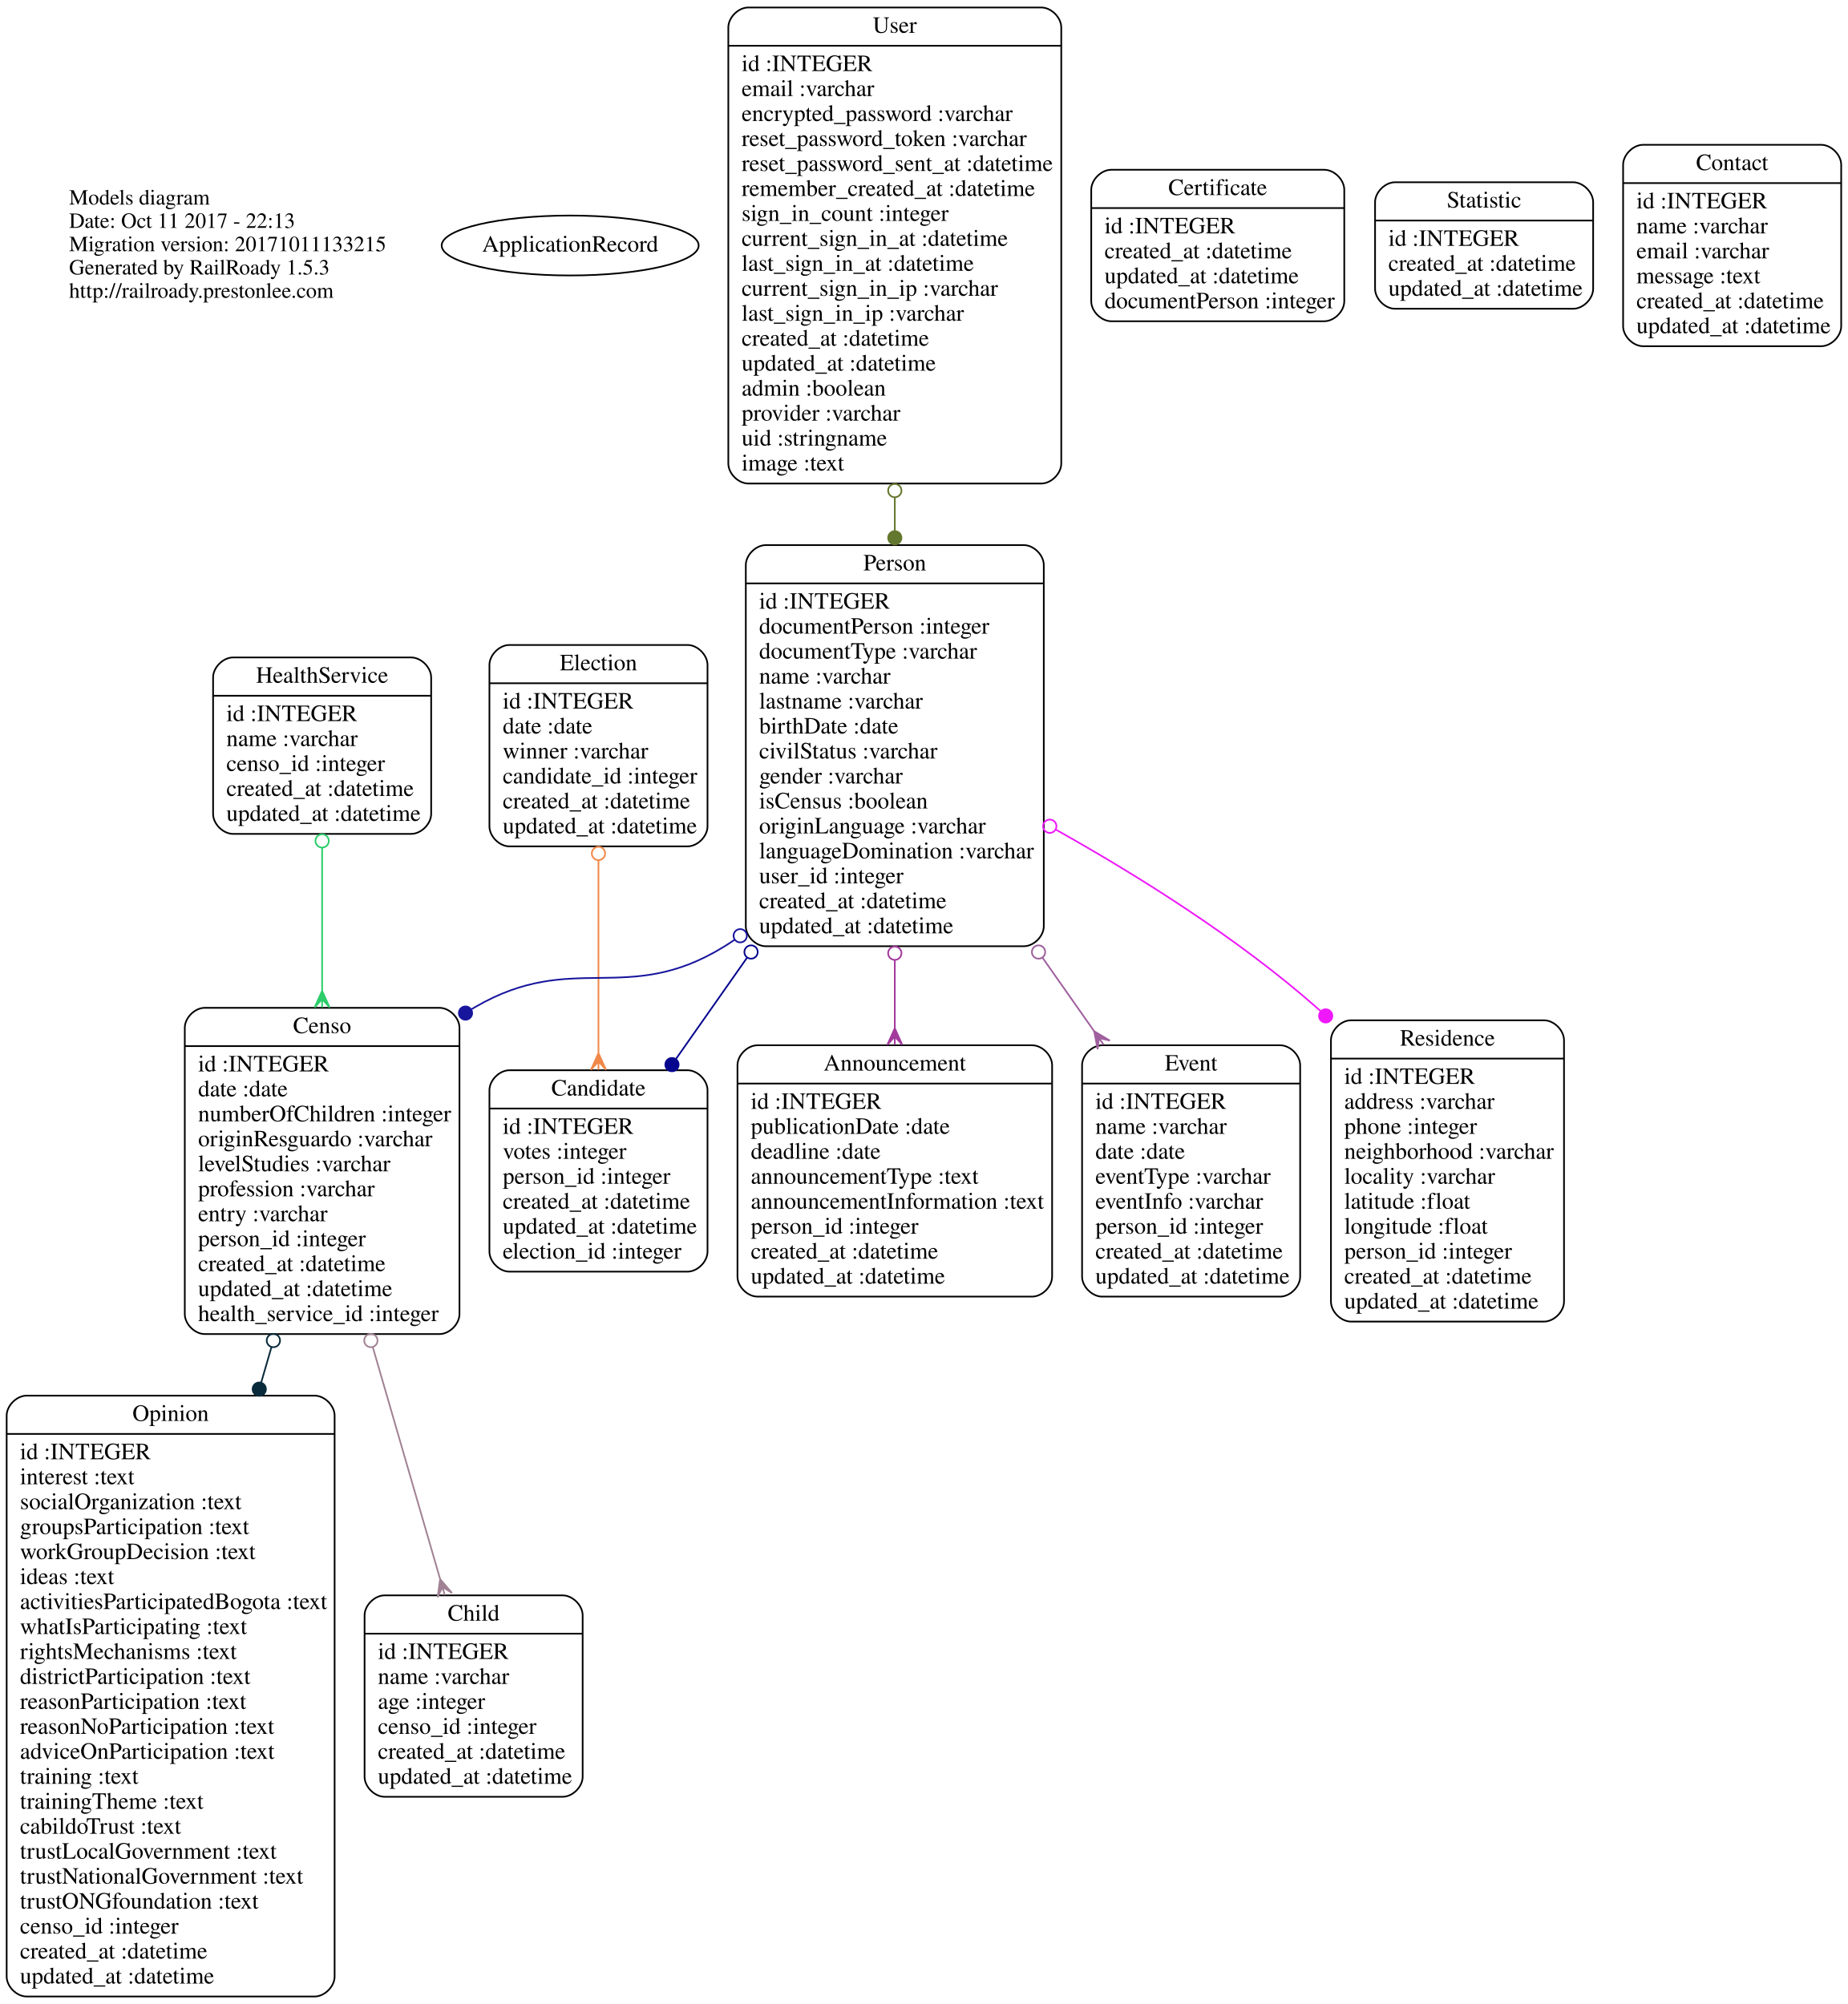
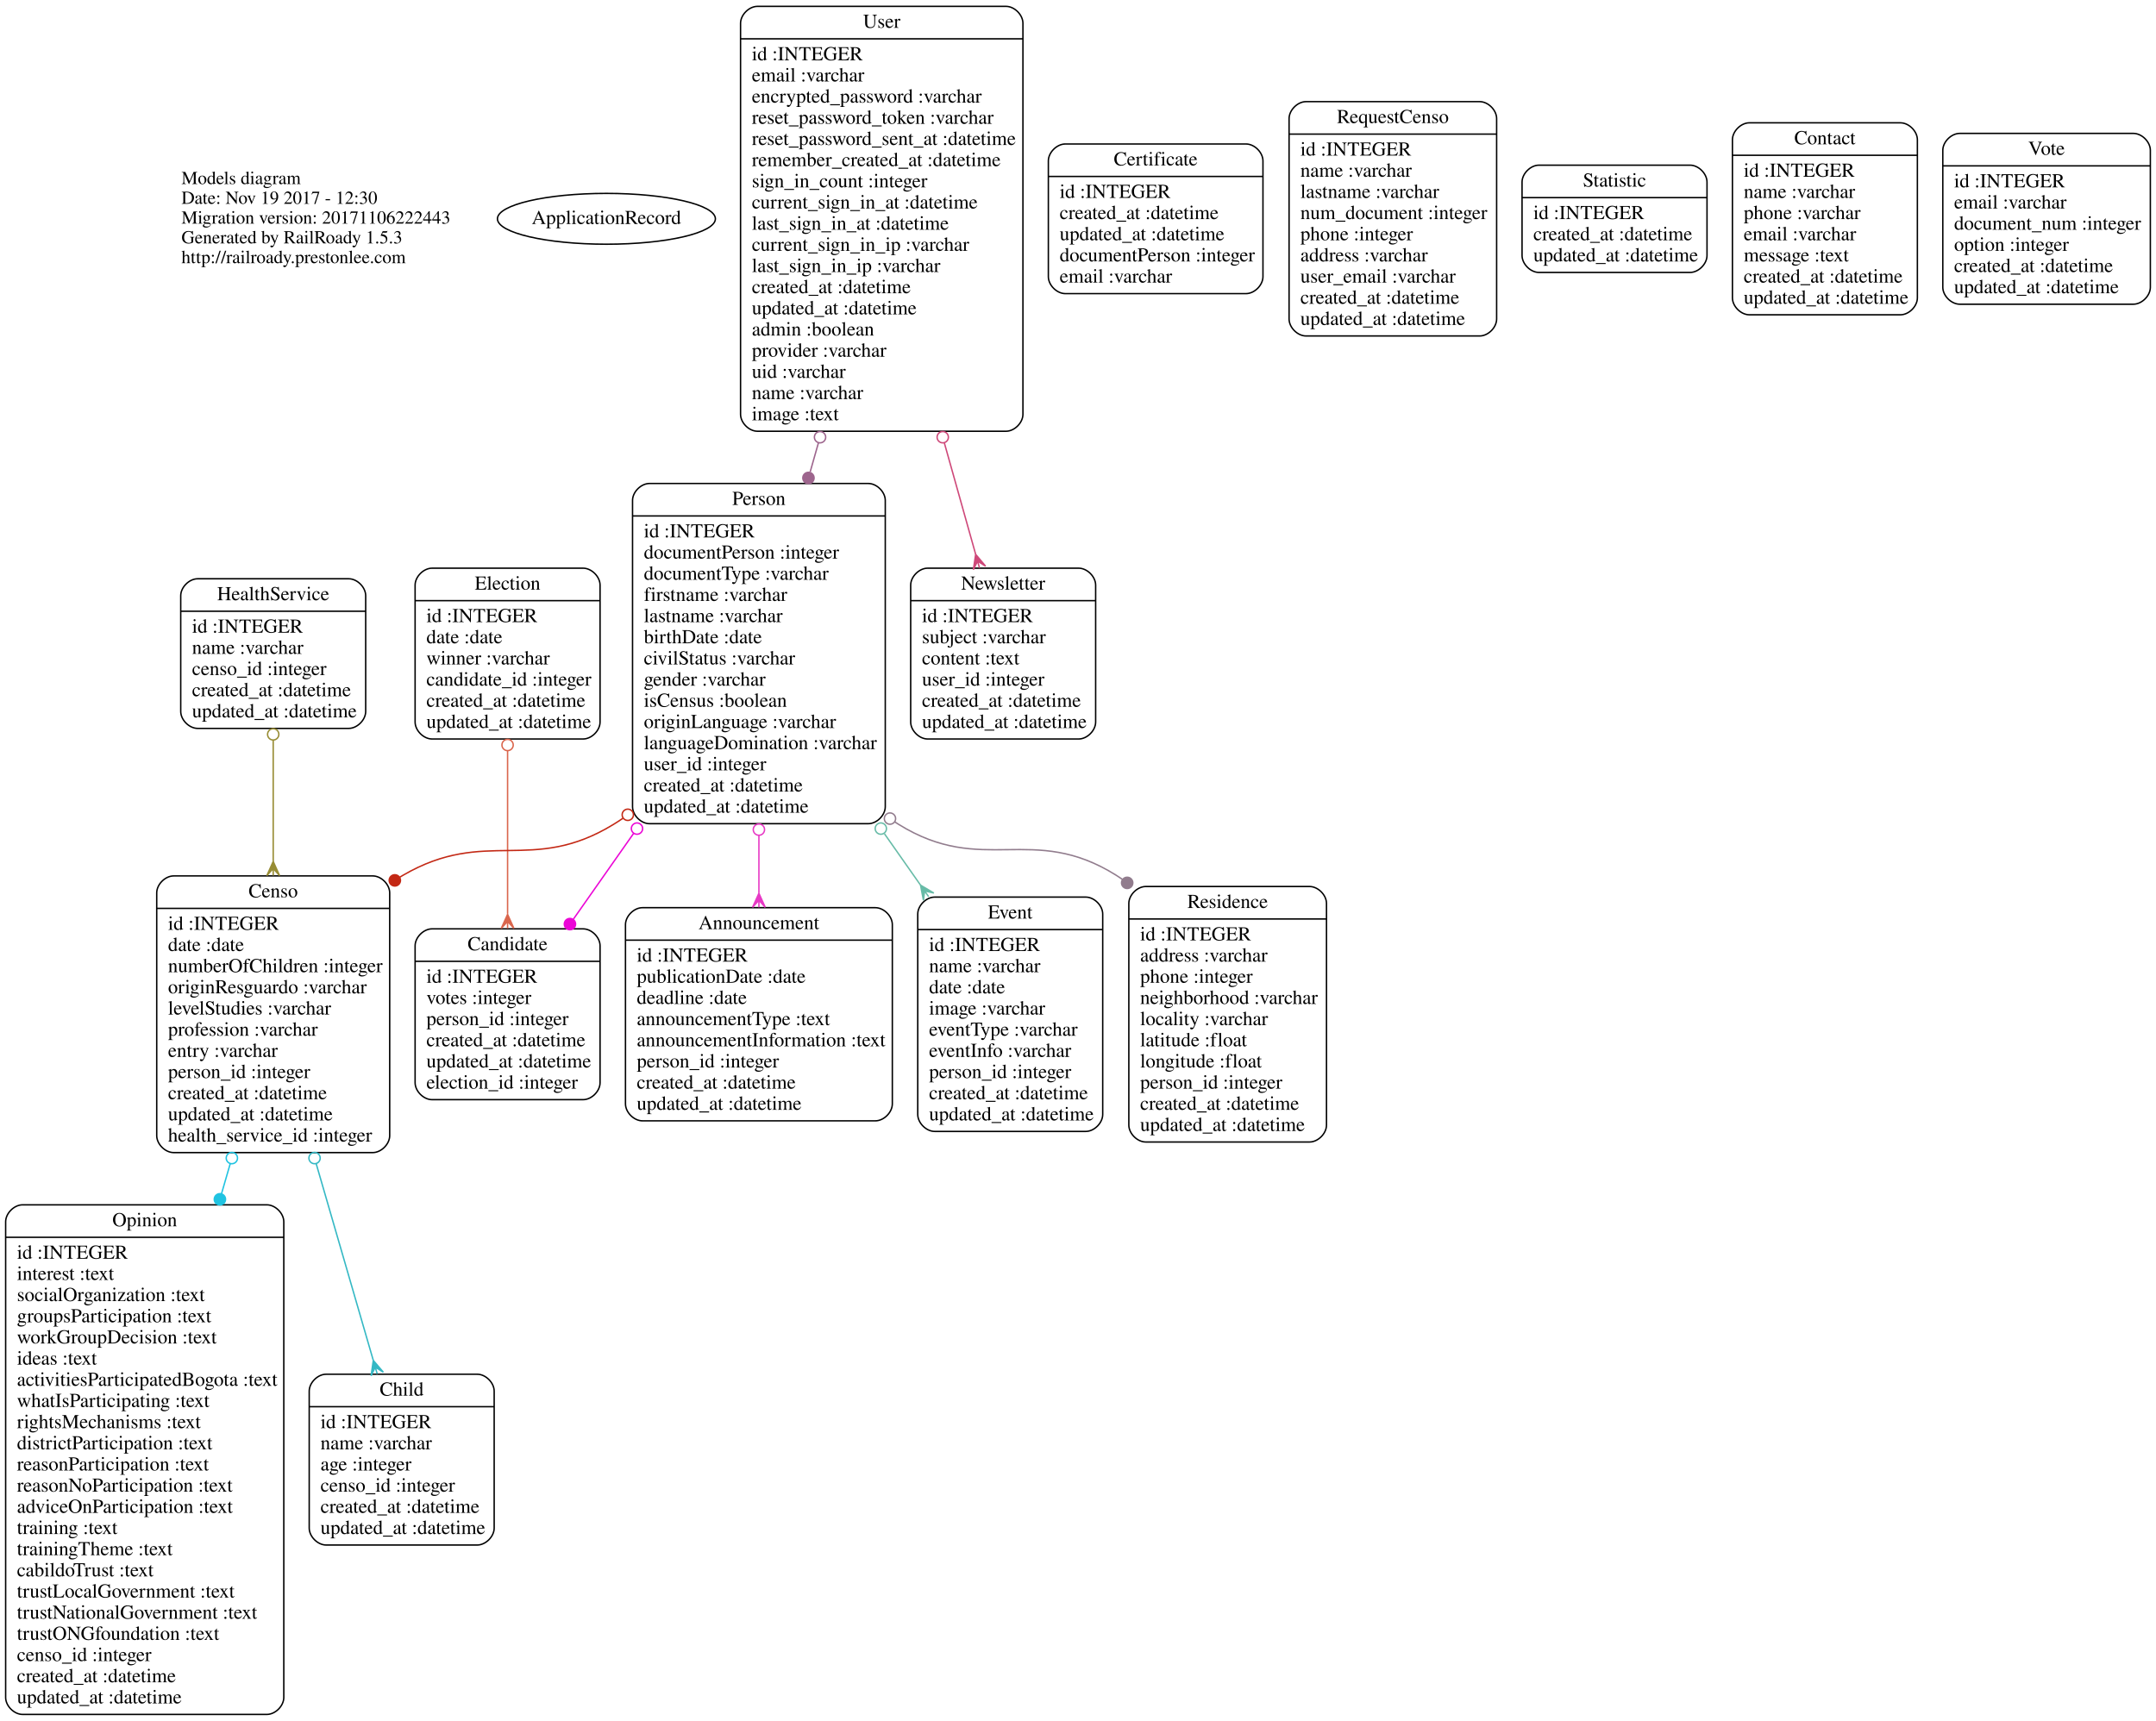
- <svg xmlns="http://www.w3.org/2000/svg" width="1110pt" height="1204pt" viewBox="0.00 0.00 1110.00 1204.00">
-   <g id="graph0" class="graph" transform="scale(1 1) rotate(0) translate(4 1200)">
-     <polygon fill="none" stroke="none" points="-4,4 -4,-1200 1106,-1200 1106,4 -4,4" />
+ <svg xmlns="http://www.w3.org/2000/svg" width="1527pt" height="1219pt" viewBox="0.00 0.00 1527.00 1219.00">
+   <g id="graph0" class="graph" transform="scale(1 1) rotate(0) translate(4 1215)">
+     <polygon fill="none" stroke="none" points="-4,4 -4,-1215 1523,-1215 1523,4 -4,4" />
    <g id="node1" class="node">
-       <text text-anchor="start" x="37.5" y="-1077.1" font-family="Times,serif" font-size="13.00">Models diagram</text>
-       <text text-anchor="start" x="37.5" y="-1063.1" font-family="Times,serif" font-size="13.00">Date: Oct 11 2017 - 22:13</text>
-       <text text-anchor="start" x="37.5" y="-1049.1" font-family="Times,serif" font-size="13.00">Migration version: 20171011133215</text>
-       <text text-anchor="start" x="37.5" y="-1035.1" font-family="Times,serif" font-size="13.00">Generated by RailRoady 1.5.3</text>
-       <text text-anchor="start" x="37.5" y="-1021.1" font-family="Times,serif" font-size="13.00">http://railroady.prestonlee.com</text>
+       <text text-anchor="start" x="124.5" y="-1084.6" font-family="Times,serif" font-size="13.00">Models diagram</text>
+       <text text-anchor="start" x="124.5" y="-1070.6" font-family="Times,serif" font-size="13.00">Date: Nov 19 2017 - 12:30</text>
+       <text text-anchor="start" x="124.5" y="-1056.6" font-family="Times,serif" font-size="13.00">Migration version: 20171106222443</text>
+       <text text-anchor="start" x="124.5" y="-1042.6" font-family="Times,serif" font-size="13.00">Generated by RailRoady 1.5.3</text>
+       <text text-anchor="start" x="124.5" y="-1028.6" font-family="Times,serif" font-size="13.00">http://railroady.prestonlee.com</text>
    </g>
    <g id="node2" class="node">
-       <ellipse fill="none" stroke="black" cx="338.5" cy="-1052.5" rx="77.187" ry="18" />
-       <text text-anchor="middle" x="338.5" y="-1048.8" font-family="Times,serif" font-size="14.00">ApplicationRecord</text>
+       <ellipse fill="none" stroke="black" cx="425.5" cy="-1060" rx="77.187" ry="18" />
+       <text text-anchor="middle" x="425.5" y="-1056.3" font-family="Times,serif" font-size="14.00">ApplicationRecord</text>
    </g>
    <g id="node3" class="node">
      <path fill="none" stroke="black" d="M136,-699C136,-699 243,-699 243,-699 249,-699 255,-705 255,-711 255,-711 255,-793 255,-793 255,-799 249,-805 243,-805 243,-805 136,-805 136,-805 130,-805 124,-799 124,-793 124,-793 124,-711 124,-711 124,-705 130,-699 136,-699" />
      <text text-anchor="middle" x="189.5" y="-789.8" font-family="Times,serif" font-size="14.00">HealthService</text>
      <polyline fill="none" stroke="black" points="124,-782 255,-782 " />
      <text text-anchor="start" x="132" y="-766.8" font-family="Times,serif" font-size="14.00">id :INTEGER</text>
      <text text-anchor="start" x="132" y="-751.8" font-family="Times,serif" font-size="14.00">name :varchar</text>
      <text text-anchor="start" x="132" y="-736.8" font-family="Times,serif" font-size="14.00">censo_id :integer</text>
      <text text-anchor="start" x="132" y="-721.8" font-family="Times,serif" font-size="14.00">created_at :datetime</text>
      <text text-anchor="start" x="132" y="-706.8" font-family="Times,serif" font-size="14.00">updated_at :datetime</text>
    </g>
-     <g id="node15" class="node">
+     <g id="node17" class="node">
      <path fill="none" stroke="black" d="M119,-398.5C119,-398.5 260,-398.5 260,-398.5 266,-398.5 272,-404.5 272,-410.5 272,-410.5 272,-582.5 272,-582.5 272,-588.5 266,-594.5 260,-594.5 260,-594.5 119,-594.5 119,-594.5 113,-594.5 107,-588.5 107,-582.5 107,-582.5 107,-410.5 107,-410.5 107,-404.5 113,-398.5 119,-398.5" />
      <text text-anchor="middle" x="189.5" y="-579.3" font-family="Times,serif" font-size="14.00">Censo</text>
      <polyline fill="none" stroke="black" points="107,-571.5 272,-571.5 " />
      <text text-anchor="start" x="115" y="-556.3" font-family="Times,serif" font-size="14.00">id :INTEGER</text>
      <text text-anchor="start" x="115" y="-541.3" font-family="Times,serif" font-size="14.00">date :date</text>
      <text text-anchor="start" x="115" y="-526.3" font-family="Times,serif" font-size="14.00">numberOfChildren :integer</text>
      <text text-anchor="start" x="115" y="-511.3" font-family="Times,serif" font-size="14.00">originResguardo :varchar</text>
      <text text-anchor="start" x="115" y="-496.3" font-family="Times,serif" font-size="14.00">levelStudies :varchar</text>
      <text text-anchor="start" x="115" y="-481.3" font-family="Times,serif" font-size="14.00">profession :varchar</text>
      <text text-anchor="start" x="115" y="-466.3" font-family="Times,serif" font-size="14.00">entry :varchar</text>
      <text text-anchor="start" x="115" y="-451.3" font-family="Times,serif" font-size="14.00">person_id :integer</text>
      <text text-anchor="start" x="115" y="-436.3" font-family="Times,serif" font-size="14.00">created_at :datetime</text>
      <text text-anchor="start" x="115" y="-421.3" font-family="Times,serif" font-size="14.00">updated_at :datetime</text>
      <text text-anchor="start" x="115" y="-406.3" font-family="Times,serif" font-size="14.00">health_service_id :integer</text>
    </g>
    <g id="edge1" class="edge">
-       <path fill="none" stroke="#2ccd6a" d="M189.5,-690.495C189.5,-664.882 189.5,-634.25 189.5,-605.015" />
-       <ellipse fill="none" stroke="#2ccd6a" cx="189.5" cy="-694.782" rx="4" ry="4" />
-       <polygon fill="#2ccd6a" stroke="#2ccd6a" points="189.5,-604.743 194,-594.743 189.5,-599.743 189.5,-594.743 189.5,-594.743 189.5,-594.743 189.5,-599.743 185,-594.743 189.5,-604.743 189.5,-604.743" />
+       <path fill="none" stroke="#978c34" d="M189.5,-690.495C189.5,-664.882 189.5,-634.25 189.5,-605.015" />
+       <ellipse fill="none" stroke="#978c34" cx="189.5" cy="-694.782" rx="4" ry="4" />
+       <polygon fill="#978c34" stroke="#978c34" points="189.5,-604.743 194,-594.743 189.5,-599.743 189.5,-594.743 189.5,-594.743 189.5,-594.743 189.5,-599.743 185,-594.743 189.5,-604.743 189.5,-604.743" />
    </g>
    <g id="node4" class="node">
      <path fill="none" stroke="black" d="M302,-691.5C302,-691.5 409,-691.5 409,-691.5 415,-691.5 421,-697.5 421,-703.5 421,-703.5 421,-800.5 421,-800.5 421,-806.5 415,-812.5 409,-812.5 409,-812.5 302,-812.5 302,-812.5 296,-812.5 290,-806.5 290,-800.5 290,-800.5 290,-703.5 290,-703.5 290,-697.5 296,-691.5 302,-691.5" />
      <text text-anchor="middle" x="355.5" y="-797.3" font-family="Times,serif" font-size="14.00">Election</text>
      <polyline fill="none" stroke="black" points="290,-789.5 421,-789.5 " />
      <text text-anchor="start" x="298" y="-774.3" font-family="Times,serif" font-size="14.00">id :INTEGER</text>
      <text text-anchor="start" x="298" y="-759.3" font-family="Times,serif" font-size="14.00">date :date</text>
      <text text-anchor="start" x="298" y="-744.3" font-family="Times,serif" font-size="14.00">winner :varchar</text>
      <text text-anchor="start" x="298" y="-729.3" font-family="Times,serif" font-size="14.00">candidate_id :integer</text>
      <text text-anchor="start" x="298" y="-714.3" font-family="Times,serif" font-size="14.00">created_at :datetime</text>
      <text text-anchor="start" x="298" y="-699.3" font-family="Times,serif" font-size="14.00">updated_at :datetime</text>
    </g>
-     <g id="node6" class="node">
+     <g id="node7" class="node">
      <path fill="none" stroke="black" d="M302,-436C302,-436 409,-436 409,-436 415,-436 421,-442 421,-448 421,-448 421,-545 421,-545 421,-551 415,-557 409,-557 409,-557 302,-557 302,-557 296,-557 290,-551 290,-545 290,-545 290,-448 290,-448 290,-442 296,-436 302,-436" />
      <text text-anchor="middle" x="355.5" y="-541.8" font-family="Times,serif" font-size="14.00">Candidate</text>
      <polyline fill="none" stroke="black" points="290,-534 421,-534 " />
      <text text-anchor="start" x="298" y="-518.8" font-family="Times,serif" font-size="14.00">id :INTEGER</text>
      <text text-anchor="start" x="298" y="-503.8" font-family="Times,serif" font-size="14.00">votes :integer</text>
      <text text-anchor="start" x="298" y="-488.8" font-family="Times,serif" font-size="14.00">person_id :integer</text>
      <text text-anchor="start" x="298" y="-473.8" font-family="Times,serif" font-size="14.00">created_at :datetime</text>
      <text text-anchor="start" x="298" y="-458.8" font-family="Times,serif" font-size="14.00">updated_at :datetime</text>
      <text text-anchor="start" x="298" y="-443.8" font-family="Times,serif" font-size="14.00">election_id :integer</text>
    </g>
    <g id="edge2" class="edge">
-       <path fill="none" stroke="#f08849" d="M355.5,-683.035C355.5,-647.364 355.5,-603.713 355.5,-567.714" />
-       <ellipse fill="none" stroke="#f08849" cx="355.5" cy="-687.245" rx="4" ry="4" />
-       <polygon fill="#f08849" stroke="#f08849" points="355.5,-567.293 360,-557.293 355.5,-562.293 355.5,-557.293 355.5,-557.293 355.5,-557.293 355.5,-562.293 351,-557.293 355.5,-567.293 355.5,-567.293" />
+       <path fill="none" stroke="#da664d" d="M355.5,-683.035C355.5,-647.364 355.5,-603.713 355.5,-567.714" />
+       <ellipse fill="none" stroke="#da664d" cx="355.5" cy="-687.245" rx="4" ry="4" />
+       <polygon fill="#da664d" stroke="#da664d" points="355.5,-567.293 360,-557.293 355.5,-562.293 355.5,-557.293 355.5,-557.293 355.5,-557.293 355.5,-562.293 351,-557.293 355.5,-567.293 355.5,-567.293" />
    </g>
    <g id="node5" class="node">
-       <path fill="none" stroke="black" d="M663.5,-1007C663.5,-1007 791.5,-1007 791.5,-1007 797.5,-1007 803.5,-1013 803.5,-1019 803.5,-1019 803.5,-1086 803.5,-1086 803.5,-1092 797.5,-1098 791.5,-1098 791.5,-1098 663.5,-1098 663.5,-1098 657.5,-1098 651.5,-1092 651.5,-1086 651.5,-1086 651.5,-1019 651.5,-1019 651.5,-1013 657.5,-1007 663.5,-1007" />
-       <text text-anchor="middle" x="727.5" y="-1082.8" font-family="Times,serif" font-size="14.00">Certificate</text>
-       <polyline fill="none" stroke="black" points="651.5,-1075 803.5,-1075 " />
-       <text text-anchor="start" x="659.5" y="-1059.8" font-family="Times,serif" font-size="14.00">id :INTEGER</text>
-       <text text-anchor="start" x="659.5" y="-1044.8" font-family="Times,serif" font-size="14.00">created_at :datetime</text>
-       <text text-anchor="start" x="659.5" y="-1029.8" font-family="Times,serif" font-size="14.00">updated_at :datetime</text>
-       <text text-anchor="start" x="659.5" y="-1014.8" font-family="Times,serif" font-size="14.00">documentPerson :integer</text>
-     </g>
-     <g id="node7" class="node">
+       <path fill="none" stroke="black" d="M750.5,-1007C750.5,-1007 878.5,-1007 878.5,-1007 884.5,-1007 890.5,-1013 890.5,-1019 890.5,-1019 890.5,-1101 890.5,-1101 890.5,-1107 884.5,-1113 878.5,-1113 878.5,-1113 750.5,-1113 750.5,-1113 744.5,-1113 738.5,-1107 738.5,-1101 738.5,-1101 738.5,-1019 738.5,-1019 738.5,-1013 744.5,-1007 750.5,-1007" />
+       <text text-anchor="middle" x="814.5" y="-1097.8" font-family="Times,serif" font-size="14.00">Certificate</text>
+       <polyline fill="none" stroke="black" points="738.5,-1090 890.5,-1090 " />
+       <text text-anchor="start" x="746.5" y="-1074.8" font-family="Times,serif" font-size="14.00">id :INTEGER</text>
+       <text text-anchor="start" x="746.5" y="-1059.8" font-family="Times,serif" font-size="14.00">created_at :datetime</text>
+       <text text-anchor="start" x="746.5" y="-1044.8" font-family="Times,serif" font-size="14.00">updated_at :datetime</text>
+       <text text-anchor="start" x="746.5" y="-1029.8" font-family="Times,serif" font-size="14.00">documentPerson :integer</text>
+       <text text-anchor="start" x="746.5" y="-1014.8" font-family="Times,serif" font-size="14.00">email :varchar</text>
+     </g>
+     <g id="node6" class="node">
+       <path fill="none" stroke="black" d="M921,-977C921,-977 1044,-977 1044,-977 1050,-977 1056,-983 1056,-989 1056,-989 1056,-1131 1056,-1131 1056,-1137 1050,-1143 1044,-1143 1044,-1143 921,-1143 921,-1143 915,-1143 909,-1137 909,-1131 909,-1131 909,-989 909,-989 909,-983 915,-977 921,-977" />
+       <text text-anchor="middle" x="982.5" y="-1127.8" font-family="Times,serif" font-size="14.00">RequestCenso</text>
+       <polyline fill="none" stroke="black" points="909,-1120 1056,-1120 " />
+       <text text-anchor="start" x="917" y="-1104.8" font-family="Times,serif" font-size="14.00">id :INTEGER</text>
+       <text text-anchor="start" x="917" y="-1089.8" font-family="Times,serif" font-size="14.00">name :varchar</text>
+       <text text-anchor="start" x="917" y="-1074.8" font-family="Times,serif" font-size="14.00">lastname :varchar</text>
+       <text text-anchor="start" x="917" y="-1059.8" font-family="Times,serif" font-size="14.00">num_document :integer</text>
+       <text text-anchor="start" x="917" y="-1044.8" font-family="Times,serif" font-size="14.00">phone :integer</text>
+       <text text-anchor="start" x="917" y="-1029.8" font-family="Times,serif" font-size="14.00">address :varchar</text>
+       <text text-anchor="start" x="917" y="-1014.8" font-family="Times,serif" font-size="14.00">user_email :varchar</text>
+       <text text-anchor="start" x="917" y="-999.8" font-family="Times,serif" font-size="14.00">created_at :datetime</text>
+       <text text-anchor="start" x="917" y="-984.8" font-family="Times,serif" font-size="14.00">updated_at :datetime</text>
+     </g>
+     <g id="node8" class="node">
      <path fill="none" stroke="black" d="M451,-421C451,-421 616,-421 616,-421 622,-421 628,-427 628,-433 628,-433 628,-560 628,-560 628,-566 622,-572 616,-572 616,-572 451,-572 451,-572 445,-572 439,-566 439,-560 439,-560 439,-433 439,-433 439,-427 445,-421 451,-421" />
      <text text-anchor="middle" x="533.5" y="-556.8" font-family="Times,serif" font-size="14.00">Announcement</text>
      <polyline fill="none" stroke="black" points="439,-549 628,-549 " />
      <text text-anchor="start" x="447" y="-533.8" font-family="Times,serif" font-size="14.00">id :INTEGER</text>
      <text text-anchor="start" x="447" y="-518.8" font-family="Times,serif" font-size="14.00">publicationDate :date</text>
      <text text-anchor="start" x="447" y="-503.8" font-family="Times,serif" font-size="14.00">deadline :date</text>
      <text text-anchor="start" x="447" y="-488.8" font-family="Times,serif" font-size="14.00">announcementType :text</text>
      <text text-anchor="start" x="447" y="-473.8" font-family="Times,serif" font-size="14.00">announcementInformation :text</text>
      <text text-anchor="start" x="447" y="-458.8" font-family="Times,serif" font-size="14.00">person_id :integer</text>
      <text text-anchor="start" x="447" y="-443.8" font-family="Times,serif" font-size="14.00">created_at :datetime</text>
      <text text-anchor="start" x="447" y="-428.8" font-family="Times,serif" font-size="14.00">updated_at :datetime</text>
    </g>
-     <g id="node8" class="node">
-       <path fill="none" stroke="black" d="M834,-1014.5C834,-1014.5 941,-1014.5 941,-1014.5 947,-1014.5 953,-1020.5 953,-1026.5 953,-1026.5 953,-1078.5 953,-1078.5 953,-1084.5 947,-1090.5 941,-1090.5 941,-1090.5 834,-1090.5 834,-1090.5 828,-1090.5 822,-1084.5 822,-1078.5 822,-1078.5 822,-1026.5 822,-1026.5 822,-1020.5 828,-1014.5 834,-1014.5" />
-       <text text-anchor="middle" x="887.5" y="-1075.3" font-family="Times,serif" font-size="14.00">Statistic</text>
-       <polyline fill="none" stroke="black" points="822,-1067.5 953,-1067.5 " />
-       <text text-anchor="start" x="830" y="-1052.3" font-family="Times,serif" font-size="14.00">id :INTEGER</text>
-       <text text-anchor="start" x="830" y="-1037.3" font-family="Times,serif" font-size="14.00">created_at :datetime</text>
-       <text text-anchor="start" x="830" y="-1022.3" font-family="Times,serif" font-size="14.00">updated_at :datetime</text>
-     </g>
    <g id="node9" class="node">
+       <path fill="none" stroke="black" d="M1086,-1022C1086,-1022 1193,-1022 1193,-1022 1199,-1022 1205,-1028 1205,-1034 1205,-1034 1205,-1086 1205,-1086 1205,-1092 1199,-1098 1193,-1098 1193,-1098 1086,-1098 1086,-1098 1080,-1098 1074,-1092 1074,-1086 1074,-1086 1074,-1034 1074,-1034 1074,-1028 1080,-1022 1086,-1022" />
+       <text text-anchor="middle" x="1139.5" y="-1082.8" font-family="Times,serif" font-size="14.00">Statistic</text>
+       <polyline fill="none" stroke="black" points="1074,-1075 1205,-1075 " />
+       <text text-anchor="start" x="1082" y="-1059.8" font-family="Times,serif" font-size="14.00">id :INTEGER</text>
+       <text text-anchor="start" x="1082" y="-1044.8" font-family="Times,serif" font-size="14.00">created_at :datetime</text>
+       <text text-anchor="start" x="1082" y="-1029.8" font-family="Times,serif" font-size="14.00">updated_at :datetime</text>
+     </g>
+     <g id="node10" class="node">
      <path fill="none" stroke="black" d="M12,-0.5C12,-0.5 185,-0.5 185,-0.5 191,-0.5 197,-6.5 197,-12.5 197,-12.5 197,-349.5 197,-349.5 197,-355.5 191,-361.5 185,-361.5 185,-361.5 12,-361.5 12,-361.5 6,-361.5 0,-355.5 0,-349.5 0,-349.5 0,-12.5 0,-12.5 0,-6.5 6,-0.5 12,-0.5" />
      <text text-anchor="middle" x="98.5" y="-346.3" font-family="Times,serif" font-size="14.00">Opinion</text>
      <polyline fill="none" stroke="black" points="0,-338.5 197,-338.5 " />
      <text text-anchor="start" x="8" y="-323.3" font-family="Times,serif" font-size="14.00">id :INTEGER</text>
      <text text-anchor="start" x="8" y="-308.3" font-family="Times,serif" font-size="14.00">interest :text</text>
      <text text-anchor="start" x="8" y="-293.3" font-family="Times,serif" font-size="14.00">socialOrganization :text</text>
      <text text-anchor="start" x="8" y="-278.3" font-family="Times,serif" font-size="14.00">groupsParticipation :text</text>
      <text text-anchor="start" x="8" y="-263.3" font-family="Times,serif" font-size="14.00">workGroupDecision :text</text>
      <text text-anchor="start" x="8" y="-248.3" font-family="Times,serif" font-size="14.00">ideas :text</text>
      <text text-anchor="start" x="8" y="-233.3" font-family="Times,serif" font-size="14.00">activitiesParticipatedBogota :text</text>
      <text text-anchor="start" x="8" y="-218.3" font-family="Times,serif" font-size="14.00">whatIsParticipating :text</text>
      <text text-anchor="start" x="8" y="-203.3" font-family="Times,serif" font-size="14.00">rightsMechanisms :text</text>
      <text text-anchor="start" x="8" y="-188.3" font-family="Times,serif" font-size="14.00">districtParticipation :text</text>
      <text text-anchor="start" x="8" y="-173.3" font-family="Times,serif" font-size="14.00">reasonParticipation :text</text>
      <text text-anchor="start" x="8" y="-158.3" font-family="Times,serif" font-size="14.00">reasonNoParticipation :text</text>
      <text text-anchor="start" x="8" y="-143.3" font-family="Times,serif" font-size="14.00">adviceOnParticipation :text</text>
      <text text-anchor="start" x="8" y="-128.3" font-family="Times,serif" font-size="14.00">training :text</text>
      <text text-anchor="start" x="8" y="-113.3" font-family="Times,serif" font-size="14.00">trainingTheme :text</text>
      <text text-anchor="start" x="8" y="-98.3" font-family="Times,serif" font-size="14.00">cabildoTrust :text</text>
      <text text-anchor="start" x="8" y="-83.3" font-family="Times,serif" font-size="14.00">trustLocalGovernment :text</text>
      <text text-anchor="start" x="8" y="-68.3" font-family="Times,serif" font-size="14.00">trustNationalGovernment :text</text>
      <text text-anchor="start" x="8" y="-53.3" font-family="Times,serif" font-size="14.00">trustONGfoundation :text</text>
      <text text-anchor="start" x="8" y="-38.3" font-family="Times,serif" font-size="14.00">censo_id :integer</text>
      <text text-anchor="start" x="8" y="-23.3" font-family="Times,serif" font-size="14.00">created_at :datetime</text>
      <text text-anchor="start" x="8" y="-8.3" font-family="Times,serif" font-size="14.00">updated_at :datetime</text>
    </g>
-     <g id="node10" class="node">
+     <g id="node11" class="node">
      <path fill="none" stroke="black" d="M227,-120.5C227,-120.5 334,-120.5 334,-120.5 340,-120.5 346,-126.5 346,-132.5 346,-132.5 346,-229.5 346,-229.5 346,-235.5 340,-241.5 334,-241.5 334,-241.5 227,-241.5 227,-241.5 221,-241.5 215,-235.5 215,-229.5 215,-229.5 215,-132.5 215,-132.5 215,-126.5 221,-120.5 227,-120.5" />
      <text text-anchor="middle" x="280.5" y="-226.3" font-family="Times,serif" font-size="14.00">Child</text>
      <polyline fill="none" stroke="black" points="215,-218.5 346,-218.5 " />
      <text text-anchor="start" x="223" y="-203.3" font-family="Times,serif" font-size="14.00">id :INTEGER</text>
      <text text-anchor="start" x="223" y="-188.3" font-family="Times,serif" font-size="14.00">name :varchar</text>
      <text text-anchor="start" x="223" y="-173.3" font-family="Times,serif" font-size="14.00">age :integer</text>
      <text text-anchor="start" x="223" y="-158.3" font-family="Times,serif" font-size="14.00">censo_id :integer</text>
      <text text-anchor="start" x="223" y="-143.3" font-family="Times,serif" font-size="14.00">created_at :datetime</text>
      <text text-anchor="start" x="223" y="-128.3" font-family="Times,serif" font-size="14.00">updated_at :datetime</text>
    </g>
-     <g id="node11" class="node">
+     <g id="node12" class="node">
      <path fill="none" stroke="black" d="M456,-631.5C456,-631.5 611,-631.5 611,-631.5 617,-631.5 623,-637.5 623,-643.5 623,-643.5 623,-860.5 623,-860.5 623,-866.5 617,-872.5 611,-872.5 611,-872.5 456,-872.5 456,-872.5 450,-872.5 444,-866.5 444,-860.5 444,-860.5 444,-643.5 444,-643.5 444,-637.5 450,-631.5 456,-631.5" />
      <text text-anchor="middle" x="533.5" y="-857.3" font-family="Times,serif" font-size="14.00">Person</text>
      <polyline fill="none" stroke="black" points="444,-849.5 623,-849.5 " />
      <text text-anchor="start" x="452" y="-834.3" font-family="Times,serif" font-size="14.00">id :INTEGER</text>
      <text text-anchor="start" x="452" y="-819.3" font-family="Times,serif" font-size="14.00">documentPerson :integer</text>
      <text text-anchor="start" x="452" y="-804.3" font-family="Times,serif" font-size="14.00">documentType :varchar</text>
-       <text text-anchor="start" x="452" y="-789.3" font-family="Times,serif" font-size="14.00">name :varchar</text>
+       <text text-anchor="start" x="452" y="-789.3" font-family="Times,serif" font-size="14.00">firstname :varchar</text>
      <text text-anchor="start" x="452" y="-774.3" font-family="Times,serif" font-size="14.00">lastname :varchar</text>
      <text text-anchor="start" x="452" y="-759.3" font-family="Times,serif" font-size="14.00">birthDate :date</text>
      <text text-anchor="start" x="452" y="-744.3" font-family="Times,serif" font-size="14.00">civilStatus :varchar</text>
      <text text-anchor="start" x="452" y="-729.3" font-family="Times,serif" font-size="14.00">gender :varchar</text>
      <text text-anchor="start" x="452" y="-714.3" font-family="Times,serif" font-size="14.00">isCensus :boolean</text>
      <text text-anchor="start" x="452" y="-699.3" font-family="Times,serif" font-size="14.00">originLanguage :varchar</text>
      <text text-anchor="start" x="452" y="-684.3" font-family="Times,serif" font-size="14.00">languageDomination :varchar</text>
      <text text-anchor="start" x="452" y="-669.3" font-family="Times,serif" font-size="14.00">user_id :integer</text>
      <text text-anchor="start" x="452" y="-654.3" font-family="Times,serif" font-size="14.00">created_at :datetime</text>
      <text text-anchor="start" x="452" y="-639.3" font-family="Times,serif" font-size="14.00">updated_at :datetime</text>
    </g>
    <g id="edge4" class="edge">
-       <path fill="none" stroke="#06058e" d="M444.783,-624.653C430.033,-603.647 415.274,-582.627 402.124,-563.899" />
-       <ellipse fill="none" stroke="#06058e" cx="447.153" cy="-628.029" rx="4" ry="4" />
-       <ellipse fill="#06058e" stroke="#06058e" cx="399.653" cy="-560.381" rx="4" ry="4" />
+       <path fill="none" stroke="#eb06d6" d="M444.783,-624.653C430.033,-603.647 415.274,-582.627 402.124,-563.899" />
+       <ellipse fill="none" stroke="#eb06d6" cx="447.153" cy="-628.029" rx="4" ry="4" />
+       <ellipse fill="#eb06d6" stroke="#eb06d6" cx="399.653" cy="-560.381" rx="4" ry="4" />
    </g>
    <g id="edge6" class="edge">
-       <path fill="none" stroke="#a23a9d" d="M533.5,-623.275C533.5,-609.484 533.5,-595.709 533.5,-582.602" />
-       <ellipse fill="none" stroke="#a23a9d" cx="533.5" cy="-627.302" rx="4" ry="4" />
-       <polygon fill="#a23a9d" stroke="#a23a9d" points="533.5,-582.247 538,-572.247 533.5,-577.247 533.5,-572.247 533.5,-572.247 533.5,-572.247 533.5,-577.247 529,-572.247 533.5,-582.247 533.5,-582.247" />
-     </g>
-     <g id="node12" class="node">
-       <path fill="none" stroke="black" d="M658,-421C658,-421 765,-421 765,-421 771,-421 777,-427 777,-433 777,-433 777,-560 777,-560 777,-566 771,-572 765,-572 765,-572 658,-572 658,-572 652,-572 646,-566 646,-560 646,-560 646,-433 646,-433 646,-427 652,-421 658,-421" />
-       <text text-anchor="middle" x="711.5" y="-556.8" font-family="Times,serif" font-size="14.00">Event</text>
-       <polyline fill="none" stroke="black" points="646,-549 777,-549 " />
-       <text text-anchor="start" x="654" y="-533.8" font-family="Times,serif" font-size="14.00">id :INTEGER</text>
-       <text text-anchor="start" x="654" y="-518.8" font-family="Times,serif" font-size="14.00">name :varchar</text>
-       <text text-anchor="start" x="654" y="-503.8" font-family="Times,serif" font-size="14.00">date :date</text>
-       <text text-anchor="start" x="654" y="-488.8" font-family="Times,serif" font-size="14.00">eventType :varchar</text>
-       <text text-anchor="start" x="654" y="-473.8" font-family="Times,serif" font-size="14.00">eventInfo :varchar</text>
-       <text text-anchor="start" x="654" y="-458.8" font-family="Times,serif" font-size="14.00">person_id :integer</text>
-       <text text-anchor="start" x="654" y="-443.8" font-family="Times,serif" font-size="14.00">created_at :datetime</text>
-       <text text-anchor="start" x="654" y="-428.8" font-family="Times,serif" font-size="14.00">updated_at :datetime</text>
+       <path fill="none" stroke="#e739c5" d="M533.5,-623.275C533.5,-609.484 533.5,-595.709 533.5,-582.602" />
+       <ellipse fill="none" stroke="#e739c5" cx="533.5" cy="-627.302" rx="4" ry="4" />
+       <polygon fill="#e739c5" stroke="#e739c5" points="533.5,-582.247 538,-572.247 533.5,-577.247 533.5,-572.247 533.5,-572.247 533.5,-572.247 533.5,-577.247 529,-572.247 533.5,-582.247 533.5,-582.247" />
+     </g>
+     <g id="node13" class="node">
+       <path fill="none" stroke="black" d="M658,-413.5C658,-413.5 765,-413.5 765,-413.5 771,-413.5 777,-419.5 777,-425.5 777,-425.5 777,-567.5 777,-567.5 777,-573.5 771,-579.5 765,-579.5 765,-579.5 658,-579.5 658,-579.5 652,-579.5 646,-573.5 646,-567.5 646,-567.5 646,-425.5 646,-425.5 646,-419.5 652,-413.5 658,-413.5" />
+       <text text-anchor="middle" x="711.5" y="-564.3" font-family="Times,serif" font-size="14.00">Event</text>
+       <polyline fill="none" stroke="black" points="646,-556.5 777,-556.5 " />
+       <text text-anchor="start" x="654" y="-541.3" font-family="Times,serif" font-size="14.00">id :INTEGER</text>
+       <text text-anchor="start" x="654" y="-526.3" font-family="Times,serif" font-size="14.00">name :varchar</text>
+       <text text-anchor="start" x="654" y="-511.3" font-family="Times,serif" font-size="14.00">date :date</text>
+       <text text-anchor="start" x="654" y="-496.3" font-family="Times,serif" font-size="14.00">image :varchar</text>
+       <text text-anchor="start" x="654" y="-481.3" font-family="Times,serif" font-size="14.00">eventType :varchar</text>
+       <text text-anchor="start" x="654" y="-466.3" font-family="Times,serif" font-size="14.00">eventInfo :varchar</text>
+       <text text-anchor="start" x="654" y="-451.3" font-family="Times,serif" font-size="14.00">person_id :integer</text>
+       <text text-anchor="start" x="654" y="-436.3" font-family="Times,serif" font-size="14.00">created_at :datetime</text>
+       <text text-anchor="start" x="654" y="-421.3" font-family="Times,serif" font-size="14.00">updated_at :datetime</text>
    </g>
    <g id="edge5" class="edge">
-       <path fill="none" stroke="#9f609e" d="M622.189,-624.692C632.726,-609.687 643.268,-594.674 653.225,-580.493" />
-       <ellipse fill="none" stroke="#9f609e" cx="619.847" cy="-628.029" rx="4" ry="4" />
-       <polygon fill="#9f609e" stroke="#9f609e" points="653.269,-580.431 662.698,-574.833 656.142,-576.339 659.015,-572.247 659.015,-572.247 659.015,-572.247 656.142,-576.339 655.332,-569.661 653.269,-580.431 653.269,-580.431" />
+       <path fill="none" stroke="#67bba7" d="M622.43,-624.349C630.985,-612.166 639.54,-599.982 647.78,-588.247" />
+       <ellipse fill="none" stroke="#67bba7" cx="619.847" cy="-628.029" rx="4" ry="4" />
+       <polygon fill="#67bba7" stroke="#67bba7" points="647.973,-587.972 657.403,-582.374 650.847,-583.88 653.72,-579.788 653.72,-579.788 653.72,-579.788 650.847,-583.88 650.037,-577.202 647.973,-587.972 647.973,-587.972" />
    </g>
    <g id="edge7" class="edge">
-       <path fill="none" stroke="#18159d" d="M437.274,-635.388C435.042,-633.863 432.783,-632.398 430.5,-631 372.394,-595.433 340.427,-629.19 281.5,-595 280.72,-594.547 279.942,-594.086 279.168,-593.617" />
-       <ellipse fill="none" stroke="#18159d" cx="440.644" cy="-637.807" rx="4" ry="4" />
-       <ellipse fill="#18159d" stroke="#18159d" cx="275.632" cy="-591.342" rx="4" ry="4" />
-     </g>
-     <g id="node16" class="node">
+       <path fill="none" stroke="#c32814" d="M437.274,-635.388C435.042,-633.863 432.783,-632.398 430.5,-631 372.394,-595.433 340.427,-629.19 281.5,-595 280.72,-594.547 279.942,-594.086 279.168,-593.617" />
+       <ellipse fill="none" stroke="#c32814" cx="440.644" cy="-637.807" rx="4" ry="4" />
+       <ellipse fill="#c32814" stroke="#c32814" cx="275.632" cy="-591.342" rx="4" ry="4" />
+     </g>
+     <g id="node19" class="node">
      <path fill="none" stroke="black" d="M807.5,-406C807.5,-406 923.5,-406 923.5,-406 929.5,-406 935.5,-412 935.5,-418 935.5,-418 935.5,-575 935.5,-575 935.5,-581 929.5,-587 923.5,-587 923.5,-587 807.5,-587 807.5,-587 801.5,-587 795.5,-581 795.5,-575 795.5,-575 795.5,-418 795.5,-418 795.5,-412 801.5,-406 807.5,-406" />
      <text text-anchor="middle" x="865.5" y="-571.8" font-family="Times,serif" font-size="14.00">Residence</text>
      <polyline fill="none" stroke="black" points="795.5,-564 935.5,-564 " />
      <text text-anchor="start" x="803.5" y="-548.8" font-family="Times,serif" font-size="14.00">id :INTEGER</text>
      <text text-anchor="start" x="803.5" y="-533.8" font-family="Times,serif" font-size="14.00">address :varchar</text>
      <text text-anchor="start" x="803.5" y="-518.8" font-family="Times,serif" font-size="14.00">phone :integer</text>
      <text text-anchor="start" x="803.5" y="-503.8" font-family="Times,serif" font-size="14.00">neighborhood :varchar</text>
      <text text-anchor="start" x="803.5" y="-488.8" font-family="Times,serif" font-size="14.00">locality :varchar</text>
      <text text-anchor="start" x="803.5" y="-473.8" font-family="Times,serif" font-size="14.00">latitude :float</text>
      <text text-anchor="start" x="803.5" y="-458.8" font-family="Times,serif" font-size="14.00">longitude :float</text>
      <text text-anchor="start" x="803.5" y="-443.8" font-family="Times,serif" font-size="14.00">person_id :integer</text>
      <text text-anchor="start" x="803.5" y="-428.8" font-family="Times,serif" font-size="14.00">created_at :datetime</text>
      <text text-anchor="start" x="803.5" y="-413.8" font-family="Times,serif" font-size="14.00">updated_at :datetime</text>
    </g>
    <g id="edge3" class="edge">
-       <path fill="none" stroke="#ee18fa" d="M630.316,-701.524C679.777,-673.799 739.312,-636.486 786.5,-595 787.42,-594.191 788.338,-593.37 789.254,-592.539" />
-       <ellipse fill="none" stroke="#ee18fa" cx="626.589" cy="-703.598" rx="4" ry="4" />
-       <ellipse fill="#ee18fa" stroke="#ee18fa" cx="792.337" cy="-589.645" rx="4" ry="4" />
-     </g>
-     <g id="node13" class="node">
-       <path fill="none" stroke="black" d="M445.5,-909.5C445.5,-909.5 621.5,-909.5 621.5,-909.5 627.5,-909.5 633.5,-915.5 633.5,-921.5 633.5,-921.5 633.5,-1183.5 633.5,-1183.5 633.5,-1189.5 627.5,-1195.5 621.5,-1195.5 621.5,-1195.5 445.5,-1195.5 445.5,-1195.5 439.5,-1195.5 433.5,-1189.5 433.5,-1183.5 433.5,-1183.5 433.5,-921.5 433.5,-921.5 433.5,-915.5 439.5,-909.5 445.5,-909.5" />
-       <text text-anchor="middle" x="533.5" y="-1180.3" font-family="Times,serif" font-size="14.00">User</text>
-       <polyline fill="none" stroke="black" points="433.5,-1172.5 633.5,-1172.5 " />
-       <text text-anchor="start" x="441.5" y="-1157.3" font-family="Times,serif" font-size="14.00">id :INTEGER</text>
-       <text text-anchor="start" x="441.5" y="-1142.3" font-family="Times,serif" font-size="14.00">email :varchar</text>
-       <text text-anchor="start" x="441.5" y="-1127.3" font-family="Times,serif" font-size="14.00">encrypted_password :varchar</text>
-       <text text-anchor="start" x="441.5" y="-1112.3" font-family="Times,serif" font-size="14.00">reset_password_token :varchar</text>
-       <text text-anchor="start" x="441.5" y="-1097.3" font-family="Times,serif" font-size="14.00">reset_password_sent_at :datetime</text>
-       <text text-anchor="start" x="441.5" y="-1082.3" font-family="Times,serif" font-size="14.00">remember_created_at :datetime</text>
-       <text text-anchor="start" x="441.5" y="-1067.3" font-family="Times,serif" font-size="14.00">sign_in_count :integer</text>
-       <text text-anchor="start" x="441.5" y="-1052.3" font-family="Times,serif" font-size="14.00">current_sign_in_at :datetime</text>
-       <text text-anchor="start" x="441.5" y="-1037.3" font-family="Times,serif" font-size="14.00">last_sign_in_at :datetime</text>
-       <text text-anchor="start" x="441.5" y="-1022.3" font-family="Times,serif" font-size="14.00">current_sign_in_ip :varchar</text>
-       <text text-anchor="start" x="441.5" y="-1007.3" font-family="Times,serif" font-size="14.00">last_sign_in_ip :varchar</text>
-       <text text-anchor="start" x="441.5" y="-992.3" font-family="Times,serif" font-size="14.00">created_at :datetime</text>
-       <text text-anchor="start" x="441.5" y="-977.3" font-family="Times,serif" font-size="14.00">updated_at :datetime</text>
-       <text text-anchor="start" x="441.5" y="-962.3" font-family="Times,serif" font-size="14.00">admin :boolean</text>
-       <text text-anchor="start" x="441.5" y="-947.3" font-family="Times,serif" font-size="14.00">provider :varchar</text>
-       <text text-anchor="start" x="441.5" y="-932.3" font-family="Times,serif" font-size="14.00">uid :stringname</text>
-       <text text-anchor="start" x="441.5" y="-917.3" font-family="Times,serif" font-size="14.00">image :text</text>
+       <path fill="none" stroke="#917c8d" d="M629.802,-632.715C630.697,-632.132 631.596,-631.561 632.5,-631 692.227,-593.942 726.937,-632.321 786.5,-595 788.037,-594.037 789.559,-593.033 791.063,-591.992" />
+       <ellipse fill="none" stroke="#917c8d" cx="626.324" cy="-635.112" rx="4" ry="4" />
+       <ellipse fill="#917c8d" stroke="#917c8d" cx="794.329" cy="-589.58" rx="4" ry="4" />
+     </g>
+     <g id="node14" class="node">
+       <path fill="none" stroke="black" d="M532.5,-909.5C532.5,-909.5 708.5,-909.5 708.5,-909.5 714.5,-909.5 720.5,-915.5 720.5,-921.5 720.5,-921.5 720.5,-1198.5 720.5,-1198.5 720.5,-1204.5 714.5,-1210.5 708.5,-1210.5 708.5,-1210.5 532.5,-1210.5 532.5,-1210.5 526.5,-1210.5 520.5,-1204.5 520.5,-1198.5 520.5,-1198.5 520.5,-921.5 520.5,-921.5 520.5,-915.5 526.5,-909.5 532.5,-909.5" />
+       <text text-anchor="middle" x="620.5" y="-1195.3" font-family="Times,serif" font-size="14.00">User</text>
+       <polyline fill="none" stroke="black" points="520.5,-1187.5 720.5,-1187.5 " />
+       <text text-anchor="start" x="528.5" y="-1172.3" font-family="Times,serif" font-size="14.00">id :INTEGER</text>
+       <text text-anchor="start" x="528.5" y="-1157.3" font-family="Times,serif" font-size="14.00">email :varchar</text>
+       <text text-anchor="start" x="528.5" y="-1142.3" font-family="Times,serif" font-size="14.00">encrypted_password :varchar</text>
+       <text text-anchor="start" x="528.5" y="-1127.3" font-family="Times,serif" font-size="14.00">reset_password_token :varchar</text>
+       <text text-anchor="start" x="528.5" y="-1112.3" font-family="Times,serif" font-size="14.00">reset_password_sent_at :datetime</text>
+       <text text-anchor="start" x="528.5" y="-1097.3" font-family="Times,serif" font-size="14.00">remember_created_at :datetime</text>
+       <text text-anchor="start" x="528.5" y="-1082.3" font-family="Times,serif" font-size="14.00">sign_in_count :integer</text>
+       <text text-anchor="start" x="528.5" y="-1067.3" font-family="Times,serif" font-size="14.00">current_sign_in_at :datetime</text>
+       <text text-anchor="start" x="528.5" y="-1052.3" font-family="Times,serif" font-size="14.00">last_sign_in_at :datetime</text>
+       <text text-anchor="start" x="528.5" y="-1037.3" font-family="Times,serif" font-size="14.00">current_sign_in_ip :varchar</text>
+       <text text-anchor="start" x="528.5" y="-1022.3" font-family="Times,serif" font-size="14.00">last_sign_in_ip :varchar</text>
+       <text text-anchor="start" x="528.5" y="-1007.3" font-family="Times,serif" font-size="14.00">created_at :datetime</text>
+       <text text-anchor="start" x="528.5" y="-992.3" font-family="Times,serif" font-size="14.00">updated_at :datetime</text>
+       <text text-anchor="start" x="528.5" y="-977.3" font-family="Times,serif" font-size="14.00">admin :boolean</text>
+       <text text-anchor="start" x="528.5" y="-962.3" font-family="Times,serif" font-size="14.00">provider :varchar</text>
+       <text text-anchor="start" x="528.5" y="-947.3" font-family="Times,serif" font-size="14.00">uid :varchar</text>
+       <text text-anchor="start" x="528.5" y="-932.3" font-family="Times,serif" font-size="14.00">name :varchar</text>
+       <text text-anchor="start" x="528.5" y="-917.3" font-family="Times,serif" font-size="14.00">image :text</text>
    </g>
    <g id="edge8" class="edge">
-       <path fill="none" stroke="#64772e" d="M533.5,-900.971C533.5,-894.35 533.5,-887.733 533.5,-881.171" />
-       <ellipse fill="none" stroke="#64772e" cx="533.5" cy="-905.244" rx="4" ry="4" />
-       <ellipse fill="#64772e" stroke="#64772e" cx="533.5" cy="-876.893" rx="4" ry="4" />
-     </g>
-     <g id="node14" class="node">
-       <path fill="none" stroke="black" d="M983,-992C983,-992 1090,-992 1090,-992 1096,-992 1102,-998 1102,-1004 1102,-1004 1102,-1101 1102,-1101 1102,-1107 1096,-1113 1090,-1113 1090,-1113 983,-1113 983,-1113 977,-1113 971,-1107 971,-1101 971,-1101 971,-1004 971,-1004 971,-998 977,-992 983,-992" />
-       <text text-anchor="middle" x="1036.5" y="-1097.8" font-family="Times,serif" font-size="14.00">Contact</text>
-       <polyline fill="none" stroke="black" points="971,-1090 1102,-1090 " />
-       <text text-anchor="start" x="979" y="-1074.8" font-family="Times,serif" font-size="14.00">id :INTEGER</text>
-       <text text-anchor="start" x="979" y="-1059.8" font-family="Times,serif" font-size="14.00">name :varchar</text>
-       <text text-anchor="start" x="979" y="-1044.8" font-family="Times,serif" font-size="14.00">email :varchar</text>
-       <text text-anchor="start" x="979" y="-1029.8" font-family="Times,serif" font-size="14.00">message :text</text>
-       <text text-anchor="start" x="979" y="-1014.8" font-family="Times,serif" font-size="14.00">created_at :datetime</text>
-       <text text-anchor="start" x="979" y="-999.8" font-family="Times,serif" font-size="14.00">updated_at :datetime</text>
+       <path fill="none" stroke="#9d658d" d="M575.685,-901.375C573.708,-894.42 571.734,-887.478 569.78,-880.606" />
+       <ellipse fill="none" stroke="#9d658d" cx="576.798" cy="-905.29" rx="4" ry="4" />
+       <ellipse fill="#9d658d" stroke="#9d658d" cx="568.591" cy="-876.423" rx="4" ry="4" />
+     </g>
+     <g id="node18" class="node">
+       <path fill="none" stroke="black" d="M653,-691.5C653,-691.5 760,-691.5 760,-691.5 766,-691.5 772,-697.5 772,-703.5 772,-703.5 772,-800.5 772,-800.5 772,-806.5 766,-812.5 760,-812.5 760,-812.5 653,-812.5 653,-812.5 647,-812.5 641,-806.5 641,-800.5 641,-800.5 641,-703.5 641,-703.5 641,-697.5 647,-691.5 653,-691.5" />
+       <text text-anchor="middle" x="706.5" y="-797.3" font-family="Times,serif" font-size="14.00">Newsletter</text>
+       <polyline fill="none" stroke="black" points="641,-789.5 772,-789.5 " />
+       <text text-anchor="start" x="649" y="-774.3" font-family="Times,serif" font-size="14.00">id :INTEGER</text>
+       <text text-anchor="start" x="649" y="-759.3" font-family="Times,serif" font-size="14.00">subject :varchar</text>
+       <text text-anchor="start" x="649" y="-744.3" font-family="Times,serif" font-size="14.00">content :text</text>
+       <text text-anchor="start" x="649" y="-729.3" font-family="Times,serif" font-size="14.00">user_id :integer</text>
+       <text text-anchor="start" x="649" y="-714.3" font-family="Times,serif" font-size="14.00">created_at :datetime</text>
+       <text text-anchor="start" x="649" y="-699.3" font-family="Times,serif" font-size="14.00">updated_at :datetime</text>
    </g>
    <g id="edge9" class="edge">
-       <path fill="none" stroke="#092a3b" d="M159.048,-390.591C157.035,-383.656 154.978,-376.569 152.895,-369.392" />
-       <ellipse fill="none" stroke="#092a3b" cx="160.215" cy="-394.612" rx="4" ry="4" />
-       <ellipse fill="#092a3b" stroke="#092a3b" cx="151.74" cy="-365.414" rx="4" ry="4" />
+       <path fill="none" stroke="#ce4879" d="M664.873,-901.116C672.629,-873.518 680.326,-846.132 686.952,-822.554" />
+       <ellipse fill="none" stroke="#ce4879" cx="663.701" cy="-905.287" rx="4" ry="4" />
+       <polygon fill="#ce4879" stroke="#ce4879" points="687.018,-822.321 694.056,-813.911 688.371,-817.507 689.723,-812.694 689.723,-812.694 689.723,-812.694 688.371,-817.507 685.391,-811.476 687.018,-822.321 687.018,-822.321" />
+     </g>
+     <g id="node15" class="node">
+       <path fill="none" stroke="black" d="M1235,-992C1235,-992 1342,-992 1342,-992 1348,-992 1354,-998 1354,-1004 1354,-1004 1354,-1116 1354,-1116 1354,-1122 1348,-1128 1342,-1128 1342,-1128 1235,-1128 1235,-1128 1229,-1128 1223,-1122 1223,-1116 1223,-1116 1223,-1004 1223,-1004 1223,-998 1229,-992 1235,-992" />
+       <text text-anchor="middle" x="1288.5" y="-1112.8" font-family="Times,serif" font-size="14.00">Contact</text>
+       <polyline fill="none" stroke="black" points="1223,-1105 1354,-1105 " />
+       <text text-anchor="start" x="1231" y="-1089.8" font-family="Times,serif" font-size="14.00">id :INTEGER</text>
+       <text text-anchor="start" x="1231" y="-1074.8" font-family="Times,serif" font-size="14.00">name :varchar</text>
+       <text text-anchor="start" x="1231" y="-1059.8" font-family="Times,serif" font-size="14.00">phone :varchar</text>
+       <text text-anchor="start" x="1231" y="-1044.8" font-family="Times,serif" font-size="14.00">email :varchar</text>
+       <text text-anchor="start" x="1231" y="-1029.8" font-family="Times,serif" font-size="14.00">message :text</text>
+       <text text-anchor="start" x="1231" y="-1014.8" font-family="Times,serif" font-size="14.00">created_at :datetime</text>
+       <text text-anchor="start" x="1231" y="-999.8" font-family="Times,serif" font-size="14.00">updated_at :datetime</text>
+     </g>
+     <g id="node16" class="node">
+       <path fill="none" stroke="black" d="M1384,-999.5C1384,-999.5 1507,-999.5 1507,-999.5 1513,-999.5 1519,-1005.5 1519,-1011.5 1519,-1011.5 1519,-1108.5 1519,-1108.5 1519,-1114.5 1513,-1120.5 1507,-1120.5 1507,-1120.5 1384,-1120.5 1384,-1120.5 1378,-1120.5 1372,-1114.5 1372,-1108.5 1372,-1108.5 1372,-1011.5 1372,-1011.5 1372,-1005.5 1378,-999.5 1384,-999.5" />
+       <text text-anchor="middle" x="1445.5" y="-1105.3" font-family="Times,serif" font-size="14.00">Vote</text>
+       <polyline fill="none" stroke="black" points="1372,-1097.5 1519,-1097.5 " />
+       <text text-anchor="start" x="1380" y="-1082.3" font-family="Times,serif" font-size="14.00">id :INTEGER</text>
+       <text text-anchor="start" x="1380" y="-1067.3" font-family="Times,serif" font-size="14.00">email :varchar</text>
+       <text text-anchor="start" x="1380" y="-1052.3" font-family="Times,serif" font-size="14.00">document_num :integer</text>
+       <text text-anchor="start" x="1380" y="-1037.3" font-family="Times,serif" font-size="14.00">option :integer</text>
+       <text text-anchor="start" x="1380" y="-1022.3" font-family="Times,serif" font-size="14.00">created_at :datetime</text>
+       <text text-anchor="start" x="1380" y="-1007.3" font-family="Times,serif" font-size="14.00">updated_at :datetime</text>
    </g>
    <g id="edge10" class="edge">
-       <path fill="none" stroke="#a08294" d="M219.958,-390.572C233.244,-344.799 248.459,-292.383 260.312,-251.547" />
-       <ellipse fill="none" stroke="#a08294" cx="218.785" cy="-394.612" rx="4" ry="4" />
-       <polygon fill="#a08294" stroke="#a08294" points="260.385,-251.296 267.495,-242.947 261.779,-246.494 263.173,-241.693 263.173,-241.693 263.173,-241.693 261.779,-246.494 258.851,-240.438 260.385,-251.296 260.385,-251.296" />
+       <path fill="none" stroke="#20c3e1" d="M159.048,-390.591C157.035,-383.656 154.978,-376.569 152.895,-369.392" />
+       <ellipse fill="none" stroke="#20c3e1" cx="160.215" cy="-394.612" rx="4" ry="4" />
+       <ellipse fill="#20c3e1" stroke="#20c3e1" cx="151.74" cy="-365.414" rx="4" ry="4" />
+     </g>
+     <g id="edge11" class="edge">
+       <path fill="none" stroke="#34b8c4" d="M219.958,-390.572C233.244,-344.799 248.459,-292.383 260.312,-251.547" />
+       <ellipse fill="none" stroke="#34b8c4" cx="218.785" cy="-394.612" rx="4" ry="4" />
+       <polygon fill="#34b8c4" stroke="#34b8c4" points="260.385,-251.296 267.495,-242.947 261.779,-246.494 263.173,-241.693 263.173,-241.693 263.173,-241.693 261.779,-246.494 258.851,-240.438 260.385,-251.296 260.385,-251.296" />
    </g>
  </g>
</svg>
